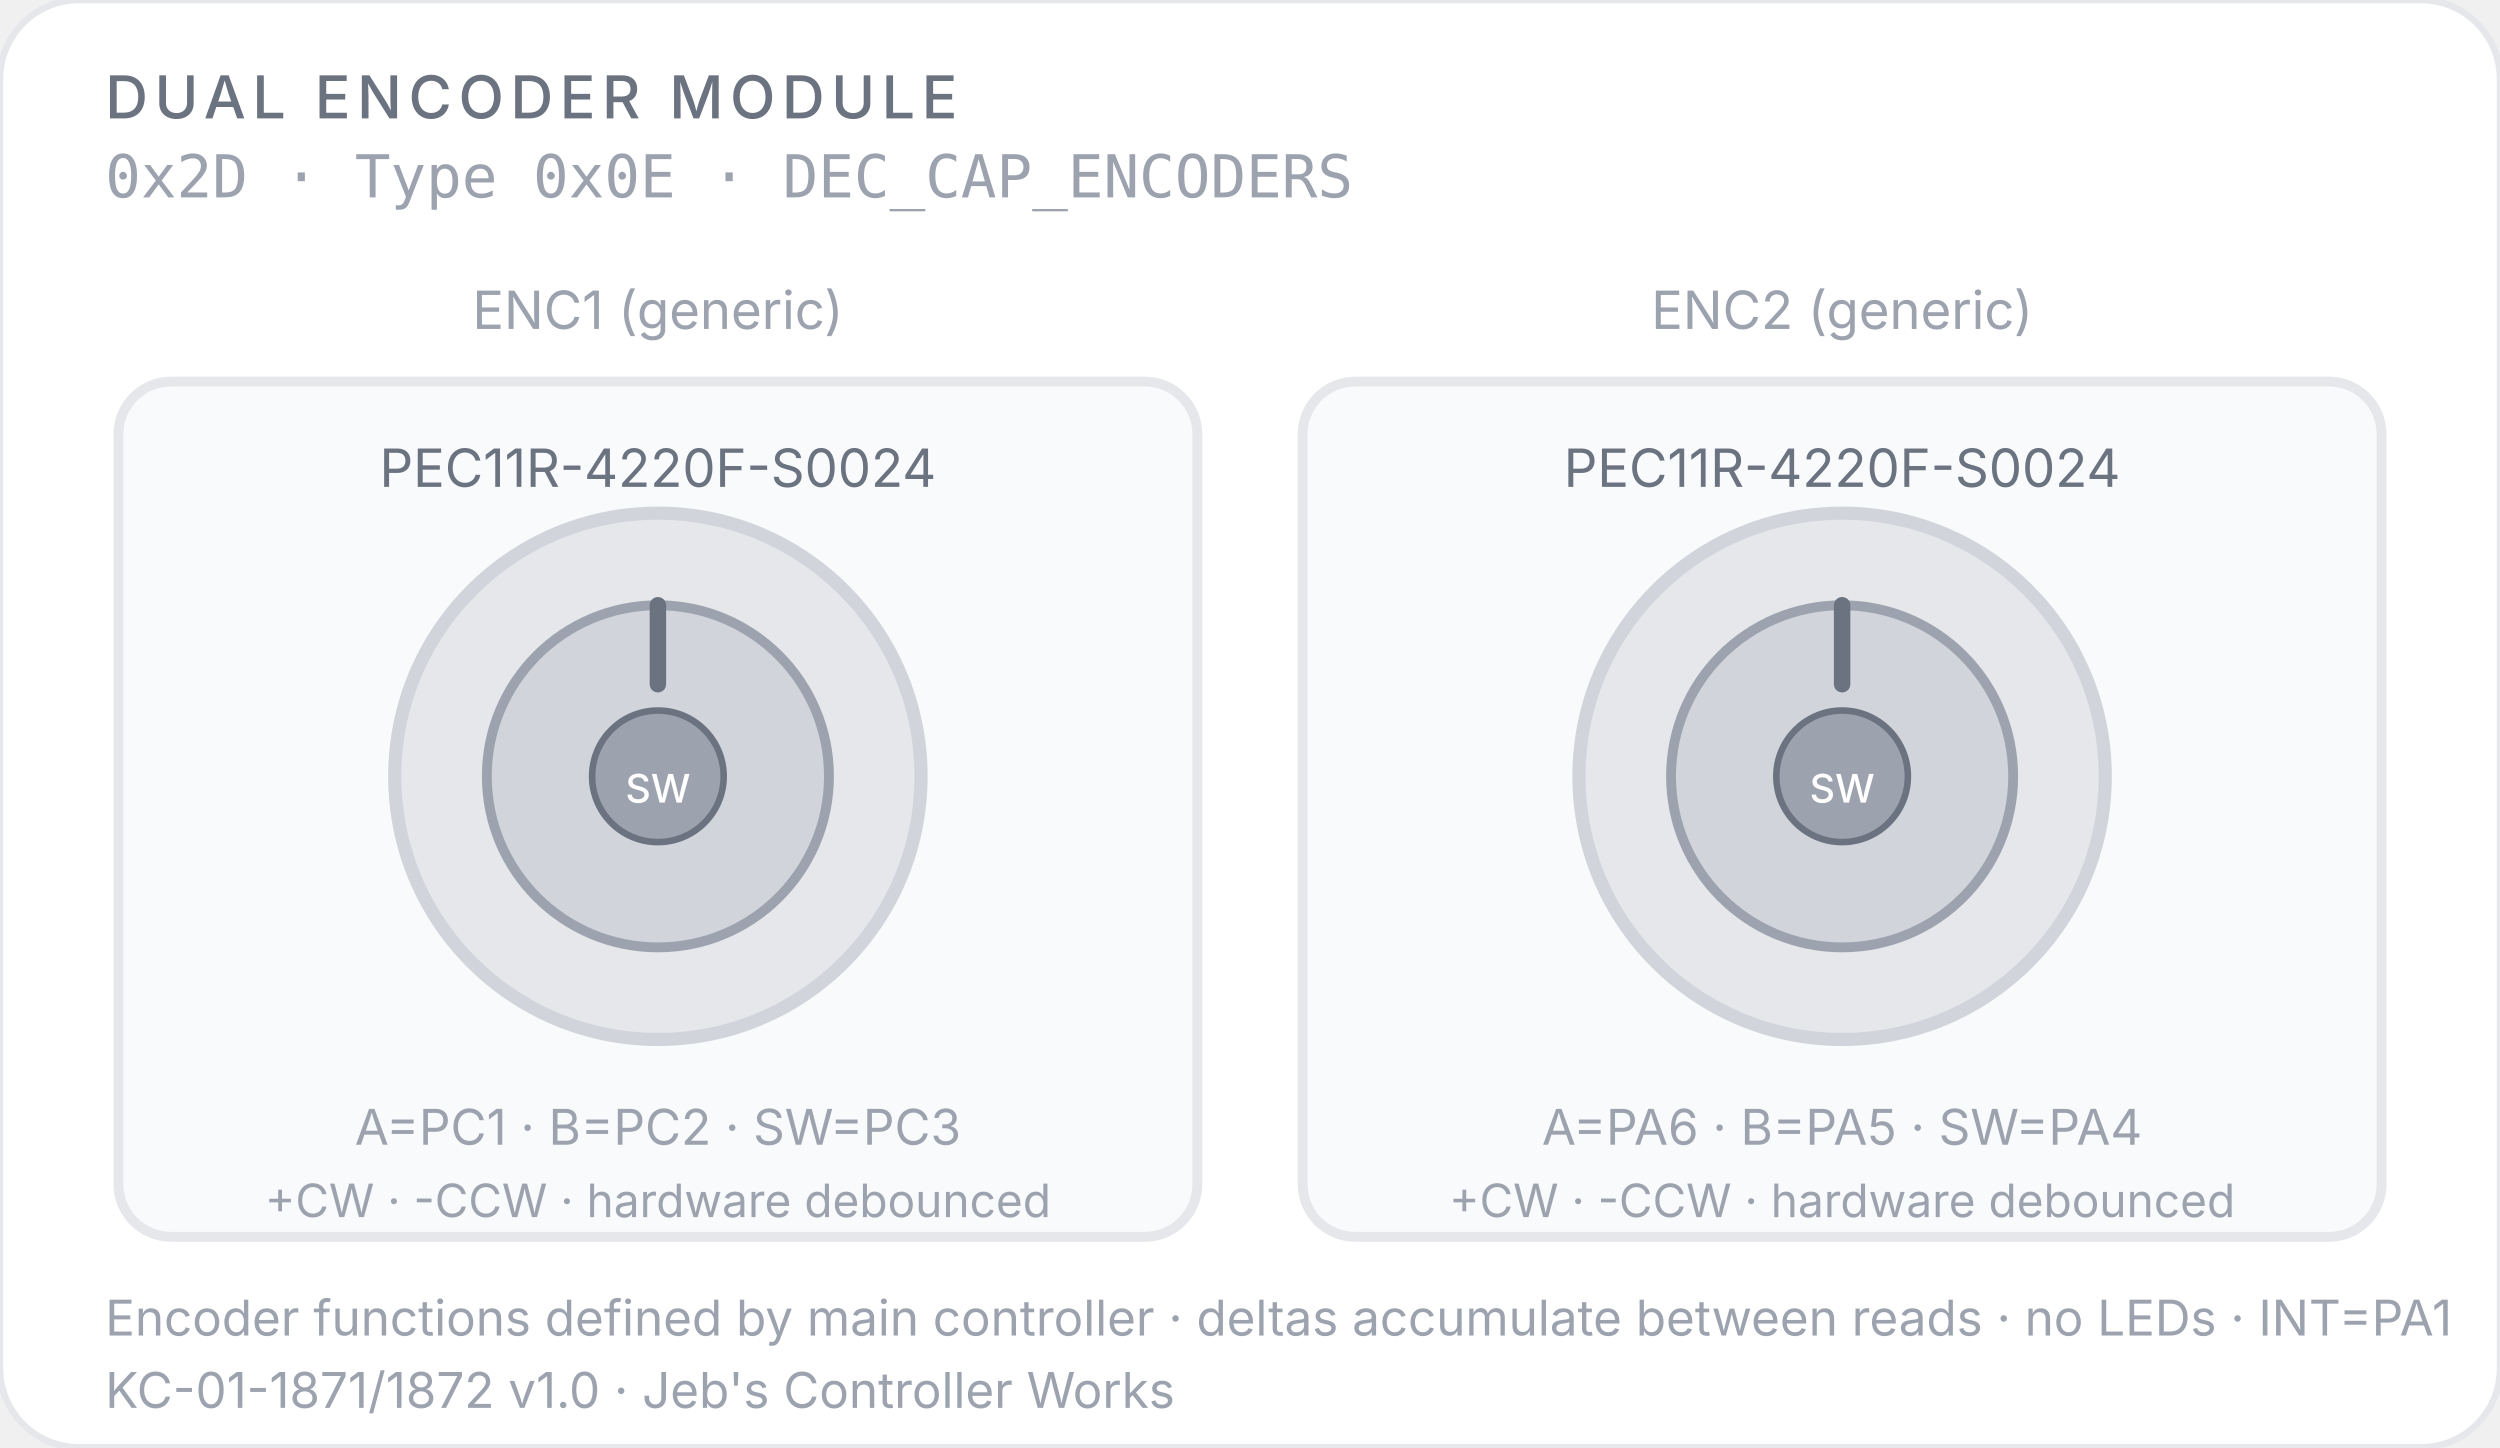
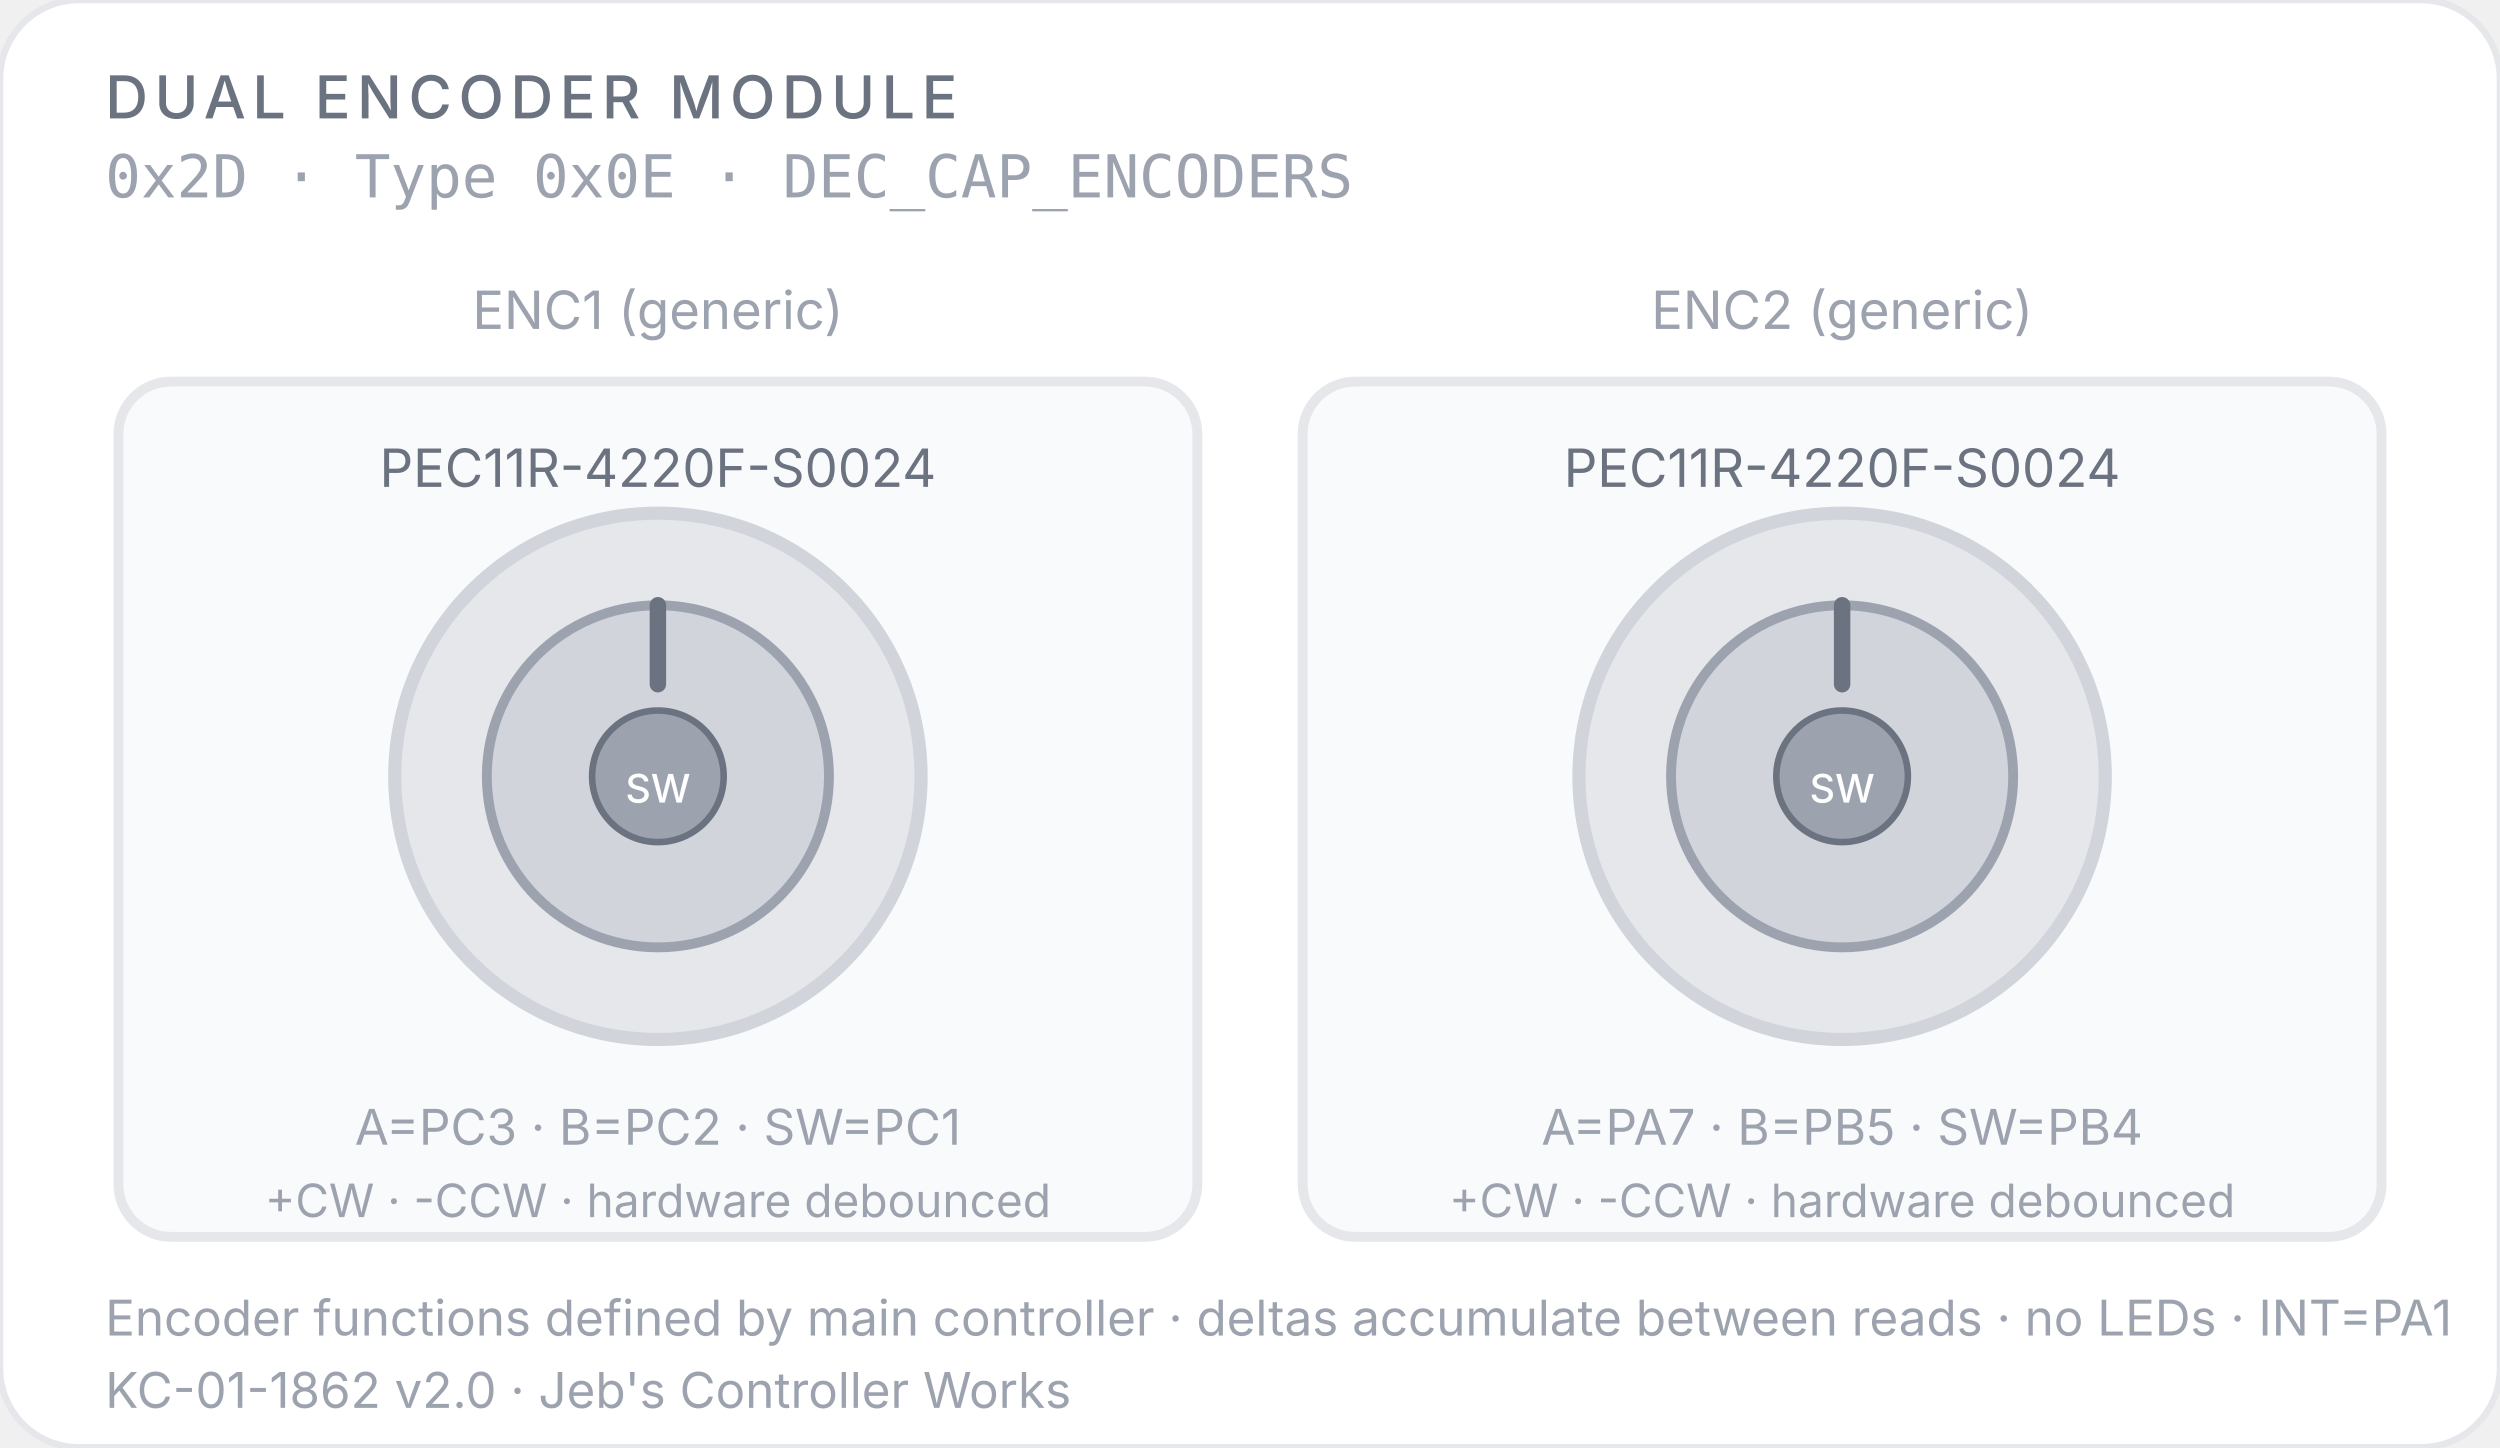
<svg xmlns="http://www.w3.org/2000/svg" viewBox="0 0 380 220" font-family="-apple-system, BlinkMacSystemFont, 'Segoe UI', sans-serif">
  <rect width="380" height="220" rx="12" fill="#ffffff" stroke="#e5e7eb" stroke-width="1" />
  <text x="16" y="18" font-size="9" fill="#6b7280" font-weight="500" letter-spacing="1">DUAL ENCODER MODULE</text>
  <text x="16" y="30" font-size="9" fill="#9ca3af" font-family="monospace">0x2D · Type 0x0E · DEC_CAP_ENCODERS</text>
  <text x="100" y="50" font-size="8" fill="#9ca3af" text-anchor="middle">ENC1 (generic)</text>
  <text x="280" y="50" font-size="8" fill="#9ca3af" text-anchor="middle">ENC2 (generic)</text>
  <rect x="18" y="58" width="164" height="130" rx="8" fill="#f9fafb" stroke="#e5e7eb" stroke-width="1.5" />
  <circle cx="100" cy="118" r="40" fill="#e5e7eb" stroke="#d1d5db" stroke-width="2" />
  <circle cx="100" cy="118" r="26" fill="#d1d5db" stroke="#9ca3af" stroke-width="1.5" />
  <line x1="100" y1="92" x2="100" y2="104" stroke="#6b7280" stroke-width="2.5" stroke-linecap="round" />
  <circle cx="100" cy="118" r="10" fill="#9ca3af" stroke="#6b7280" stroke-width="1" />
  <text x="100" y="122" font-size="6" fill="#ffffff" text-anchor="middle" font-weight="500">SW</text>
  <text x="100" y="74" font-size="8" fill="#6b7280" text-anchor="middle">PEC11R-4220F-S0024</text>
-   <text x="100" y="174" font-size="7.5" fill="#9ca3af" text-anchor="middle">A=PC1 · B=PC2 · SW=PC3</text>
+   <text x="100" y="174" font-size="7.5" fill="#9ca3af" text-anchor="middle">A=PC3 · B=PC2 · SW=PC1</text>
  <text x="100" y="185" font-size="7" fill="#9ca3af" text-anchor="middle">+CW · -CCW · hardware debounced</text>
  <rect x="198" y="58" width="164" height="130" rx="8" fill="#f9fafb" stroke="#e5e7eb" stroke-width="1.5" />
  <circle cx="280" cy="118" r="40" fill="#e5e7eb" stroke="#d1d5db" stroke-width="2" />
  <circle cx="280" cy="118" r="26" fill="#d1d5db" stroke="#9ca3af" stroke-width="1.5" />
  <line x1="280" y1="92" x2="280" y2="104" stroke="#6b7280" stroke-width="2.5" stroke-linecap="round" />
  <circle cx="280" cy="118" r="10" fill="#9ca3af" stroke="#6b7280" stroke-width="1" />
  <text x="280" y="122" font-size="6" fill="#ffffff" text-anchor="middle" font-weight="500">SW</text>
  <text x="280" y="74" font-size="8" fill="#6b7280" text-anchor="middle">PEC11R-4220F-S0024</text>
-   <text x="280" y="174" font-size="7.5" fill="#9ca3af" text-anchor="middle">A=PA6 · B=PA5 · SW=PA4</text>
+   <text x="280" y="174" font-size="7.5" fill="#9ca3af" text-anchor="middle">A=PA7 · B=PB5 · SW=PB4</text>
  <text x="280" y="185" font-size="7" fill="#9ca3af" text-anchor="middle">+CW · -CCW · hardware debounced</text>
  <text x="16" y="203" font-size="7.5" fill="#9ca3af">Encoder functions defined by main controller · deltas accumulate between reads · no LEDs · INT=PA1</text>
-   <text x="16" y="214" font-size="7.5" fill="#9ca3af">KC-01-1871/1872 v1.0 · Jeb's Controller Works</text>
+   <text x="16" y="214" font-size="7.5" fill="#9ca3af">KC-01-1862 v2.0 · Jeb's Controller Works</text>
</svg>
